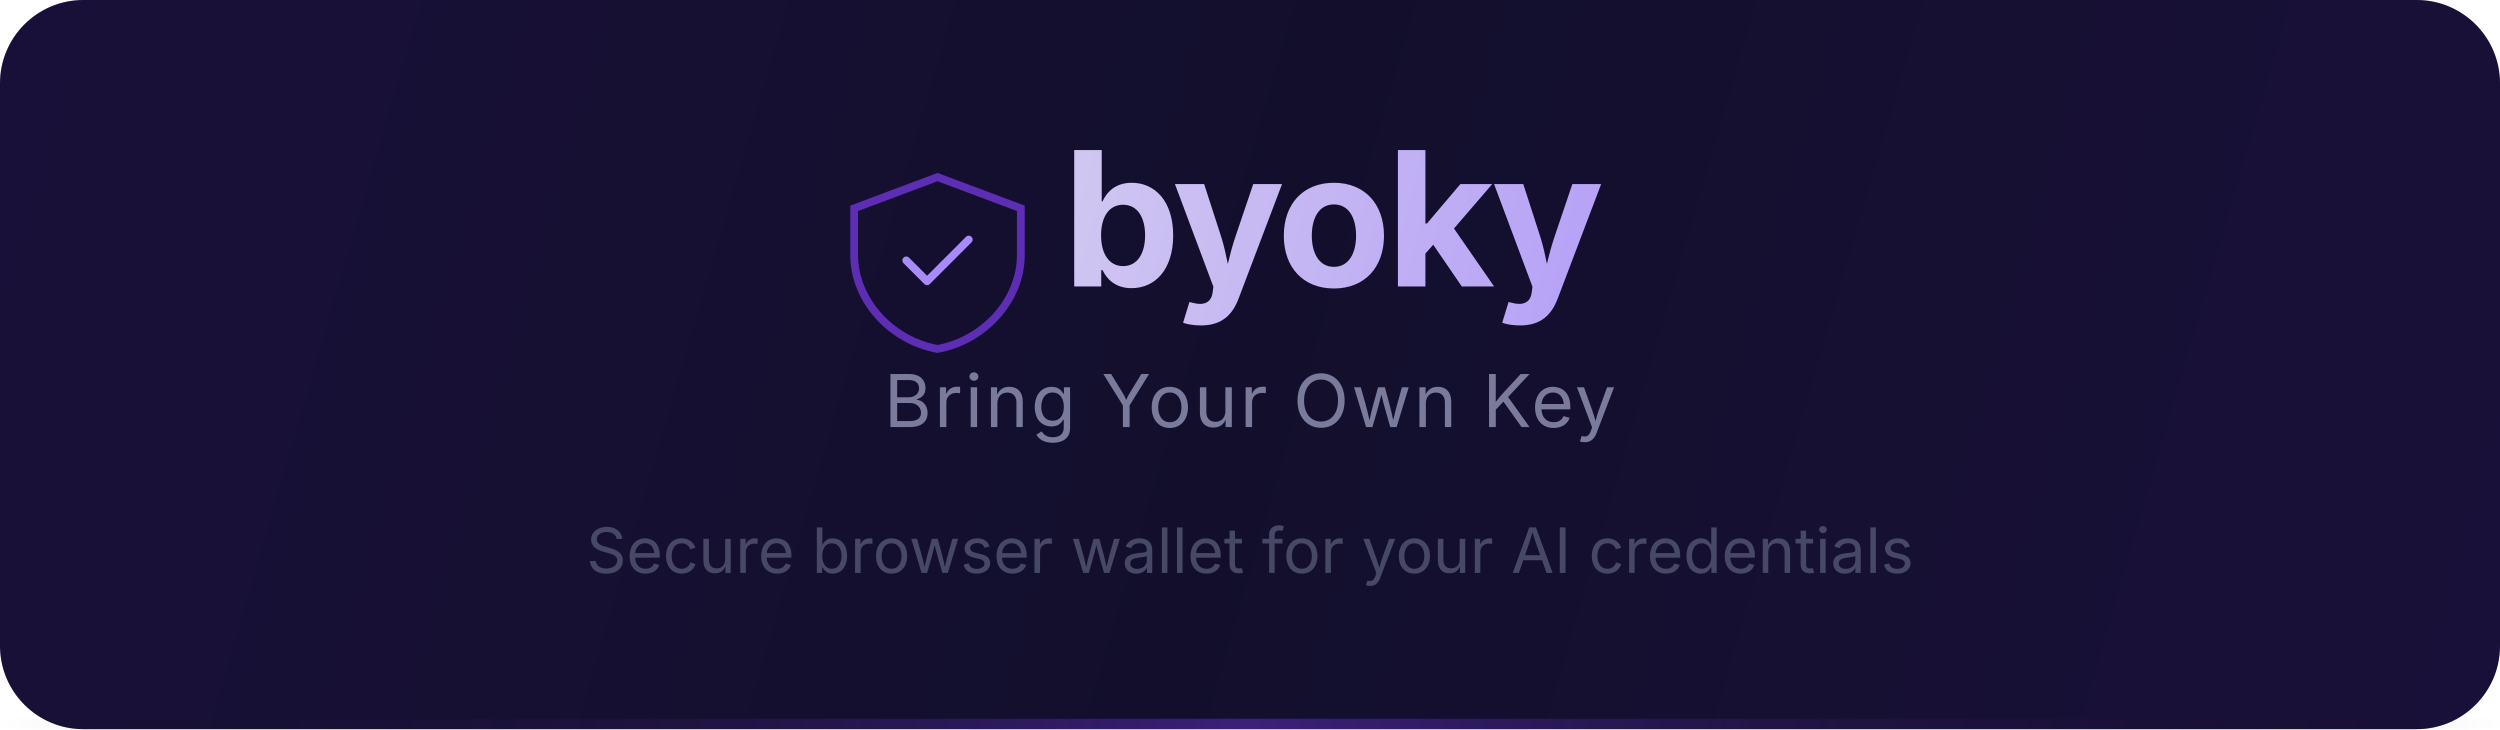
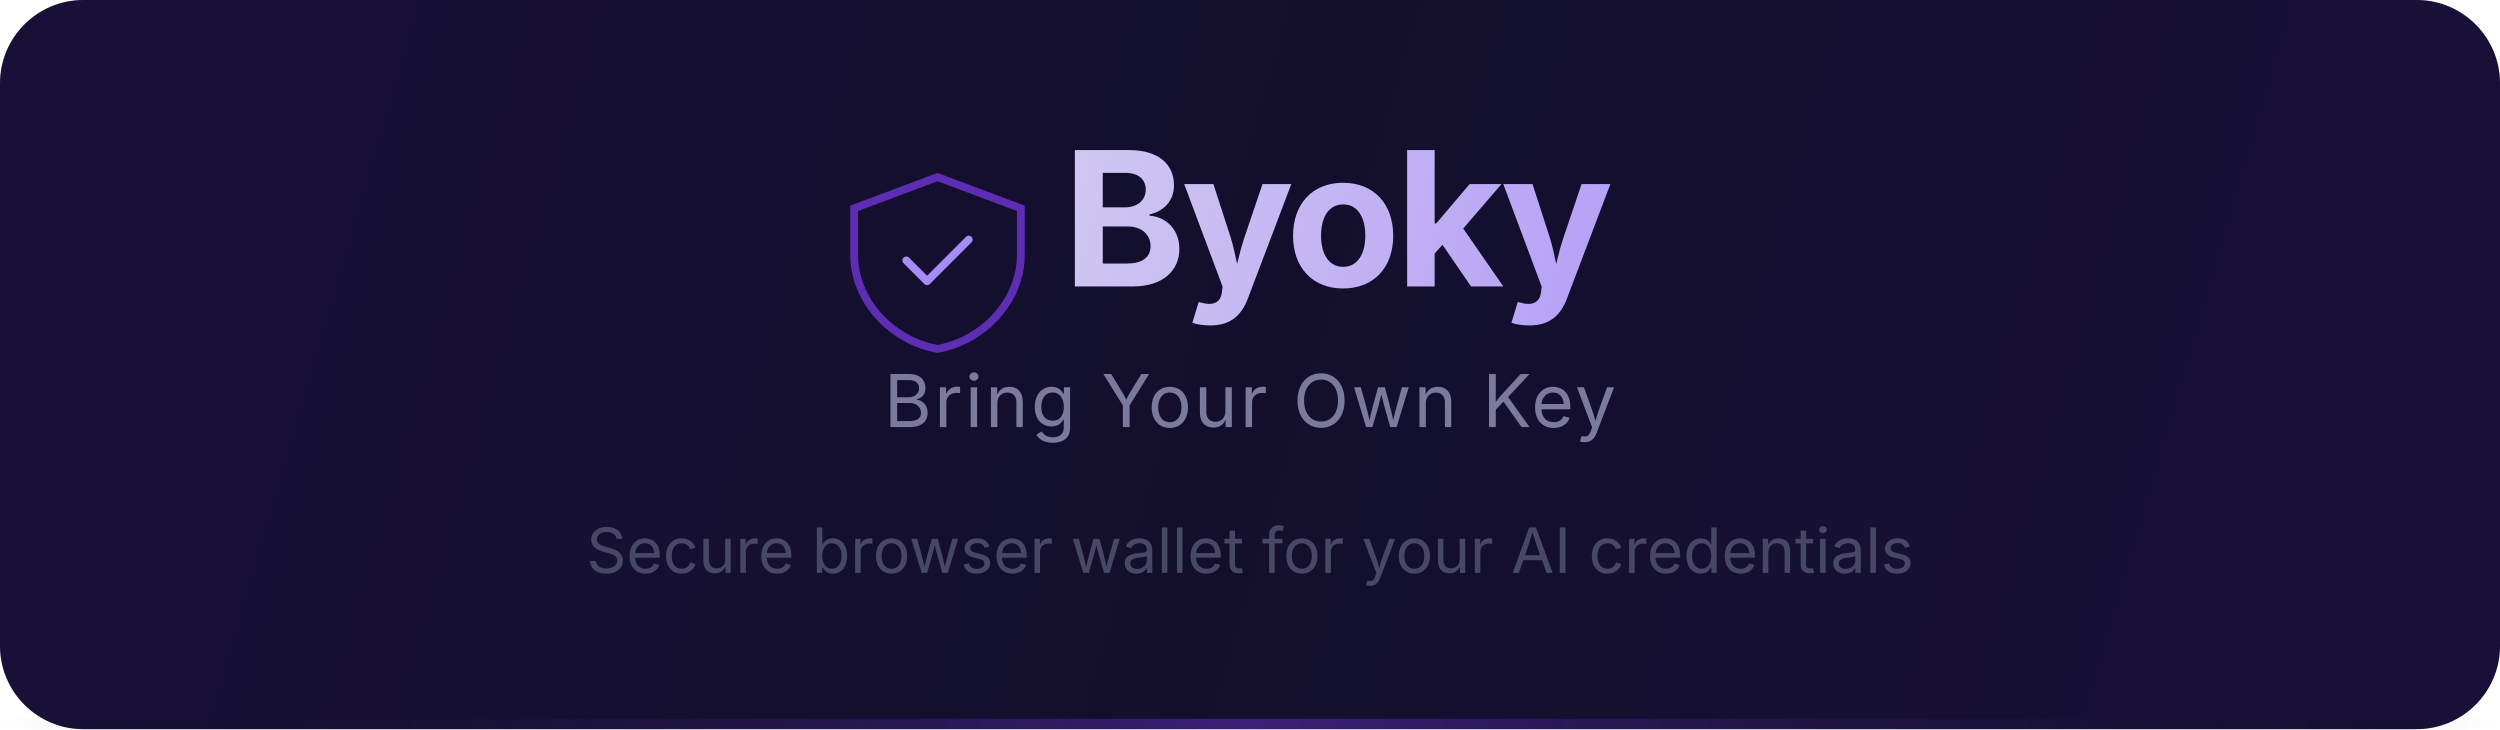
<svg xmlns="http://www.w3.org/2000/svg" width="480" height="140" viewBox="0 0 480 140" fill="none">
  <defs>
    <linearGradient id="glow" x1="0" y1="0" x2="480" y2="140" gradientUnits="userSpaceOnUse">
      <stop offset="0%" stop-color="#7c3aed" stop-opacity="0.15" />
      <stop offset="50%" stop-color="#8b5cf6" stop-opacity="0.08" />
      <stop offset="100%" stop-color="#7c3aed" stop-opacity="0.15" />
    </linearGradient>
    <linearGradient id="textGrad" x1="120" y1="40" x2="360" y2="100" gradientUnits="userSpaceOnUse">
      <stop offset="0%" stop-color="#e4e4ec" />
      <stop offset="100%" stop-color="#a78bfa" />
    </linearGradient>
    <linearGradient id="accent" x1="0" y1="0" x2="100%" y2="0">
      <stop offset="0%" stop-color="transparent" />
      <stop offset="50%" stop-color="#7c3aed" />
      <stop offset="100%" stop-color="transparent" />
    </linearGradient>
  </defs>
  <rect width="480" height="140" rx="16" fill="#08081a" />
  <rect width="480" height="140" rx="16" fill="url(#glow)" />
  <rect x="0" y="138" width="480" height="2" fill="url(#accent)" opacity="0.4" />
  <g transform="translate(160, 30)">
    <path d="M20 4L4 10v9c0 8.4 6.8 16.3 16 18 9.2-1.7 16-9.6 16-18v-9L20 4z" stroke="#7c3aed" stroke-width="1.5" fill="none" opacity="0.7" />
    <path d="M14 20l4 4 8-8" stroke="#a78bfa" stroke-width="1.5" fill="none" stroke-linecap="round" stroke-linejoin="round" />
  </g>
-   <text x="204" y="55" font-family="system-ui, -apple-system, sans-serif" font-size="36" font-weight="700" fill="url(#textGrad)" letter-spacing="-1">byoky</text>
+   <text x="204" y="55" font-family="system-ui, -apple-system, sans-serif" font-size="36" font-weight="700" fill="url(#textGrad)" letter-spacing="-1">Byoky</text>
  <text x="240" y="82" font-family="system-ui, -apple-system, sans-serif" font-size="14" fill="#7a7a9c" text-anchor="middle" letter-spacing="0.5">Bring Your Own Key</text>
  <text x="240" y="110" font-family="system-ui, -apple-system, sans-serif" font-size="12" fill="#464866" text-anchor="middle">Secure browser wallet for your AI credentials</text>
</svg>
